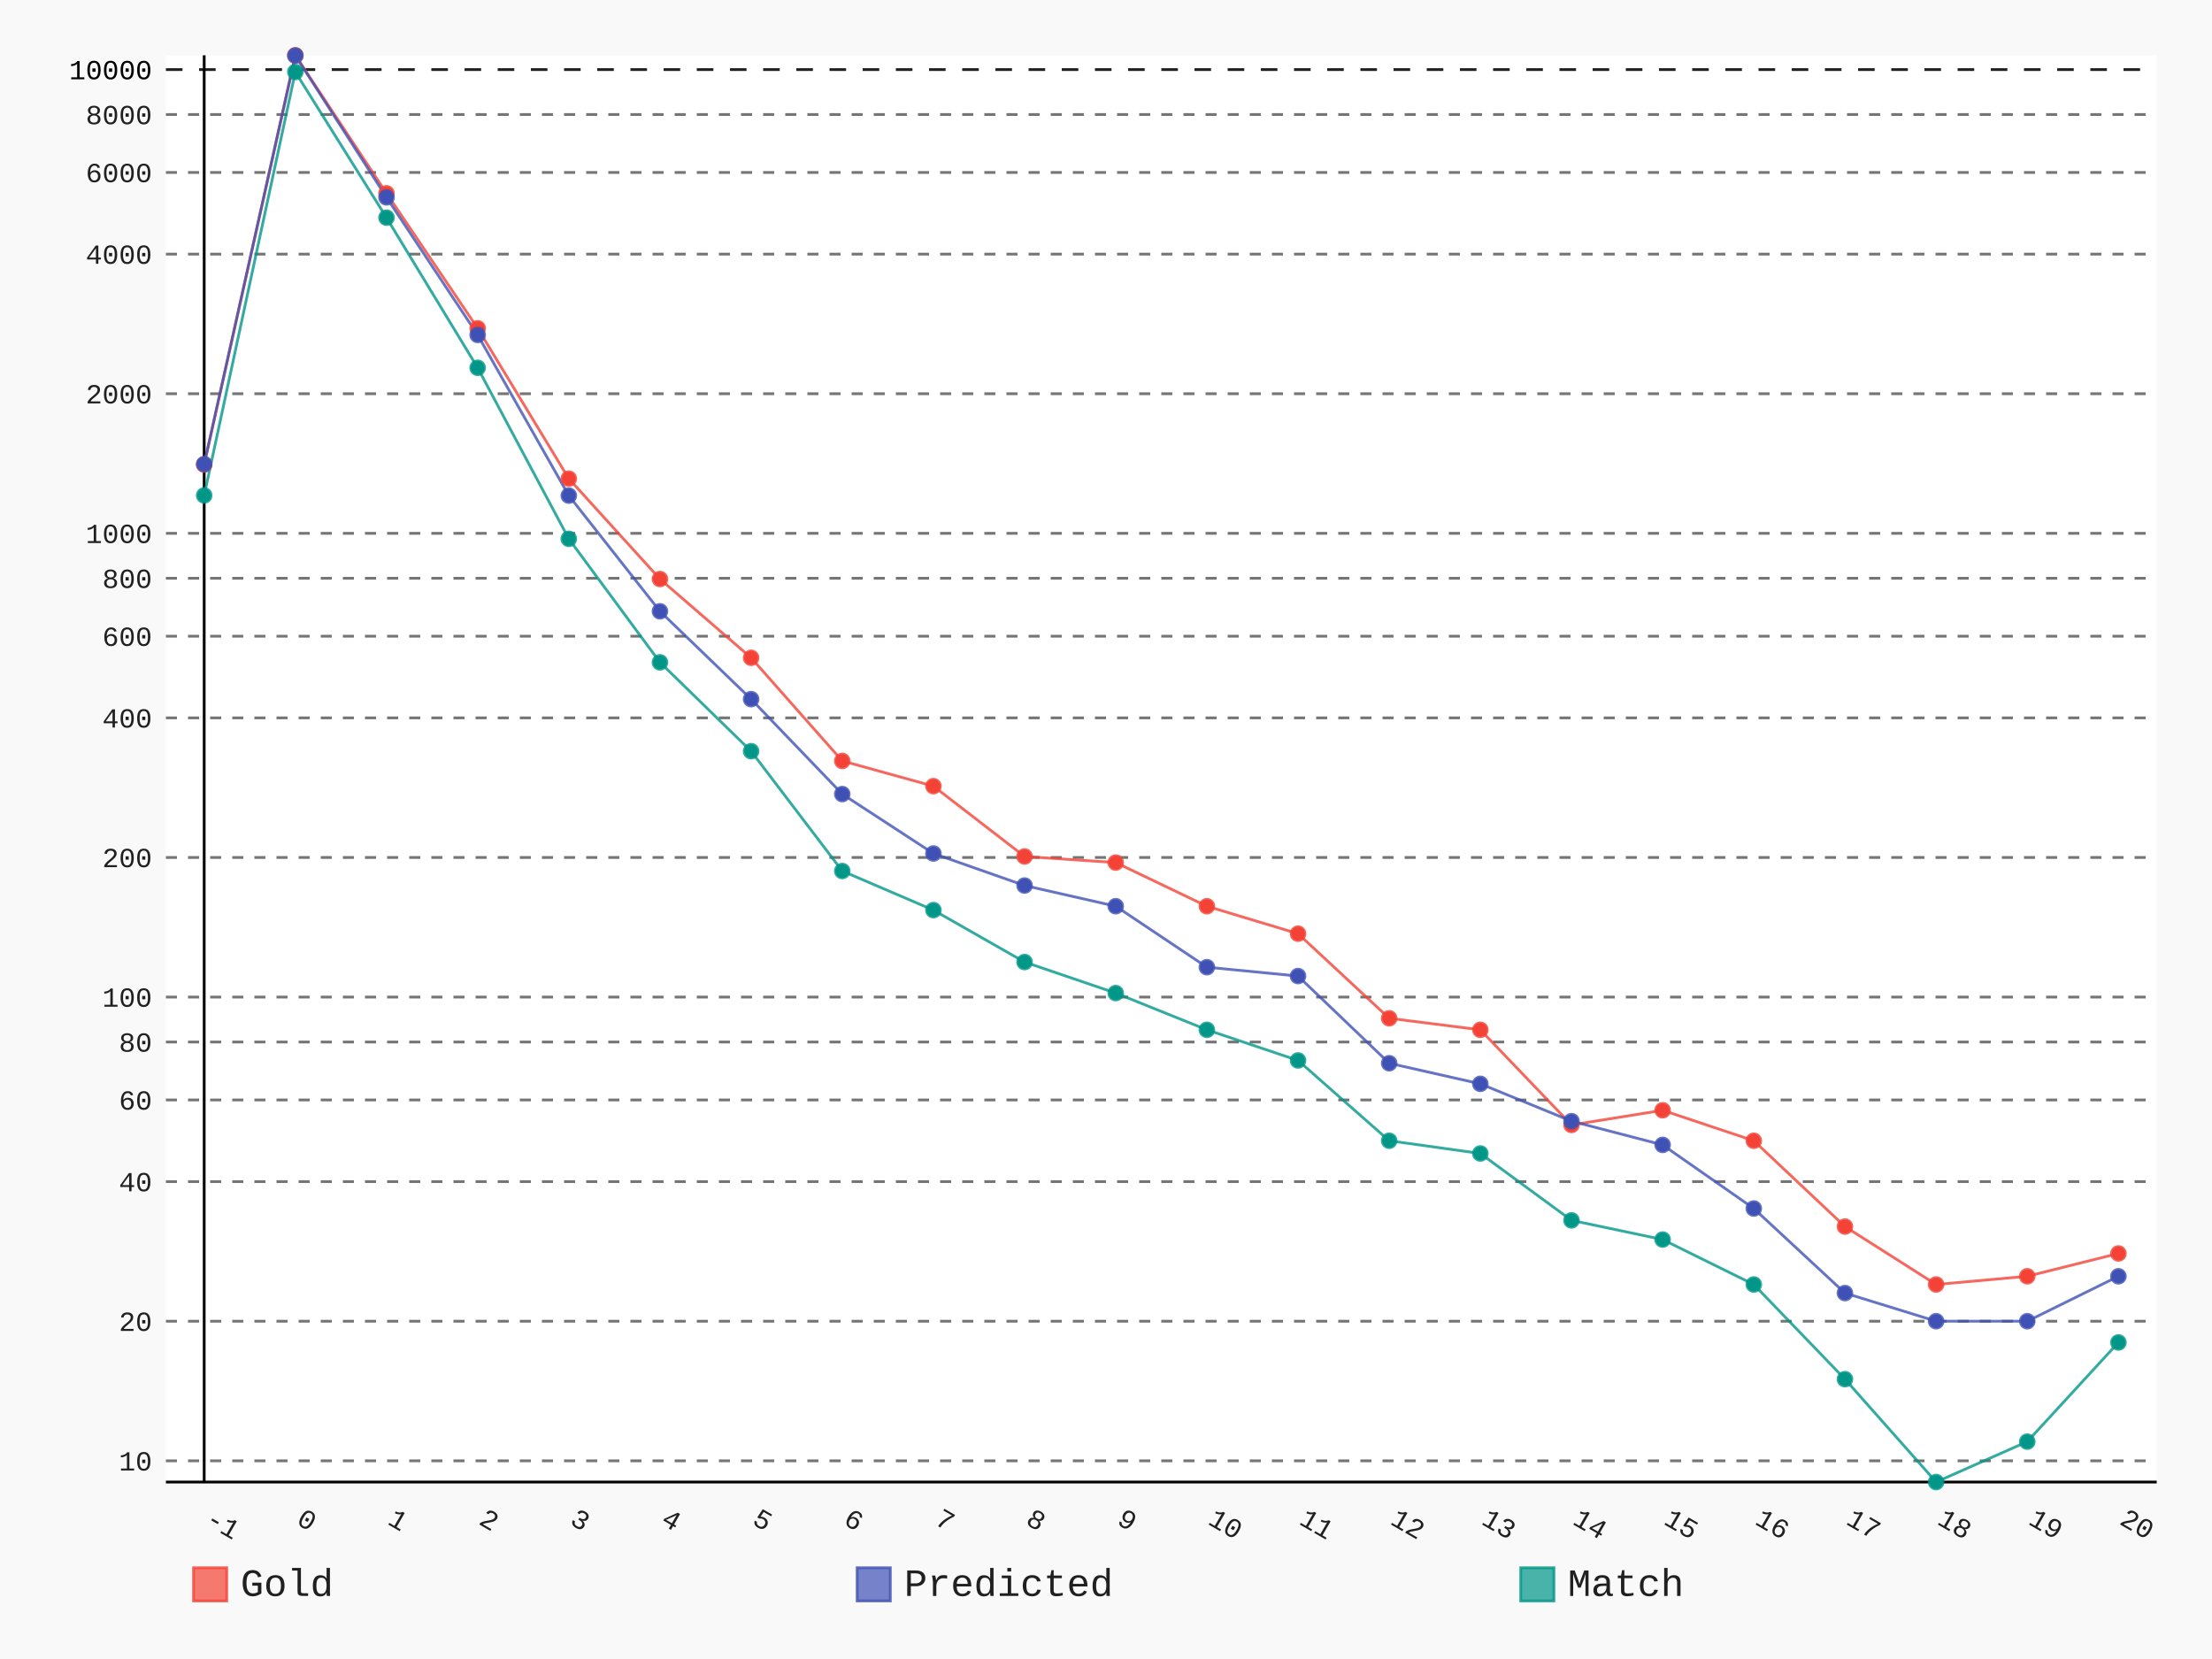
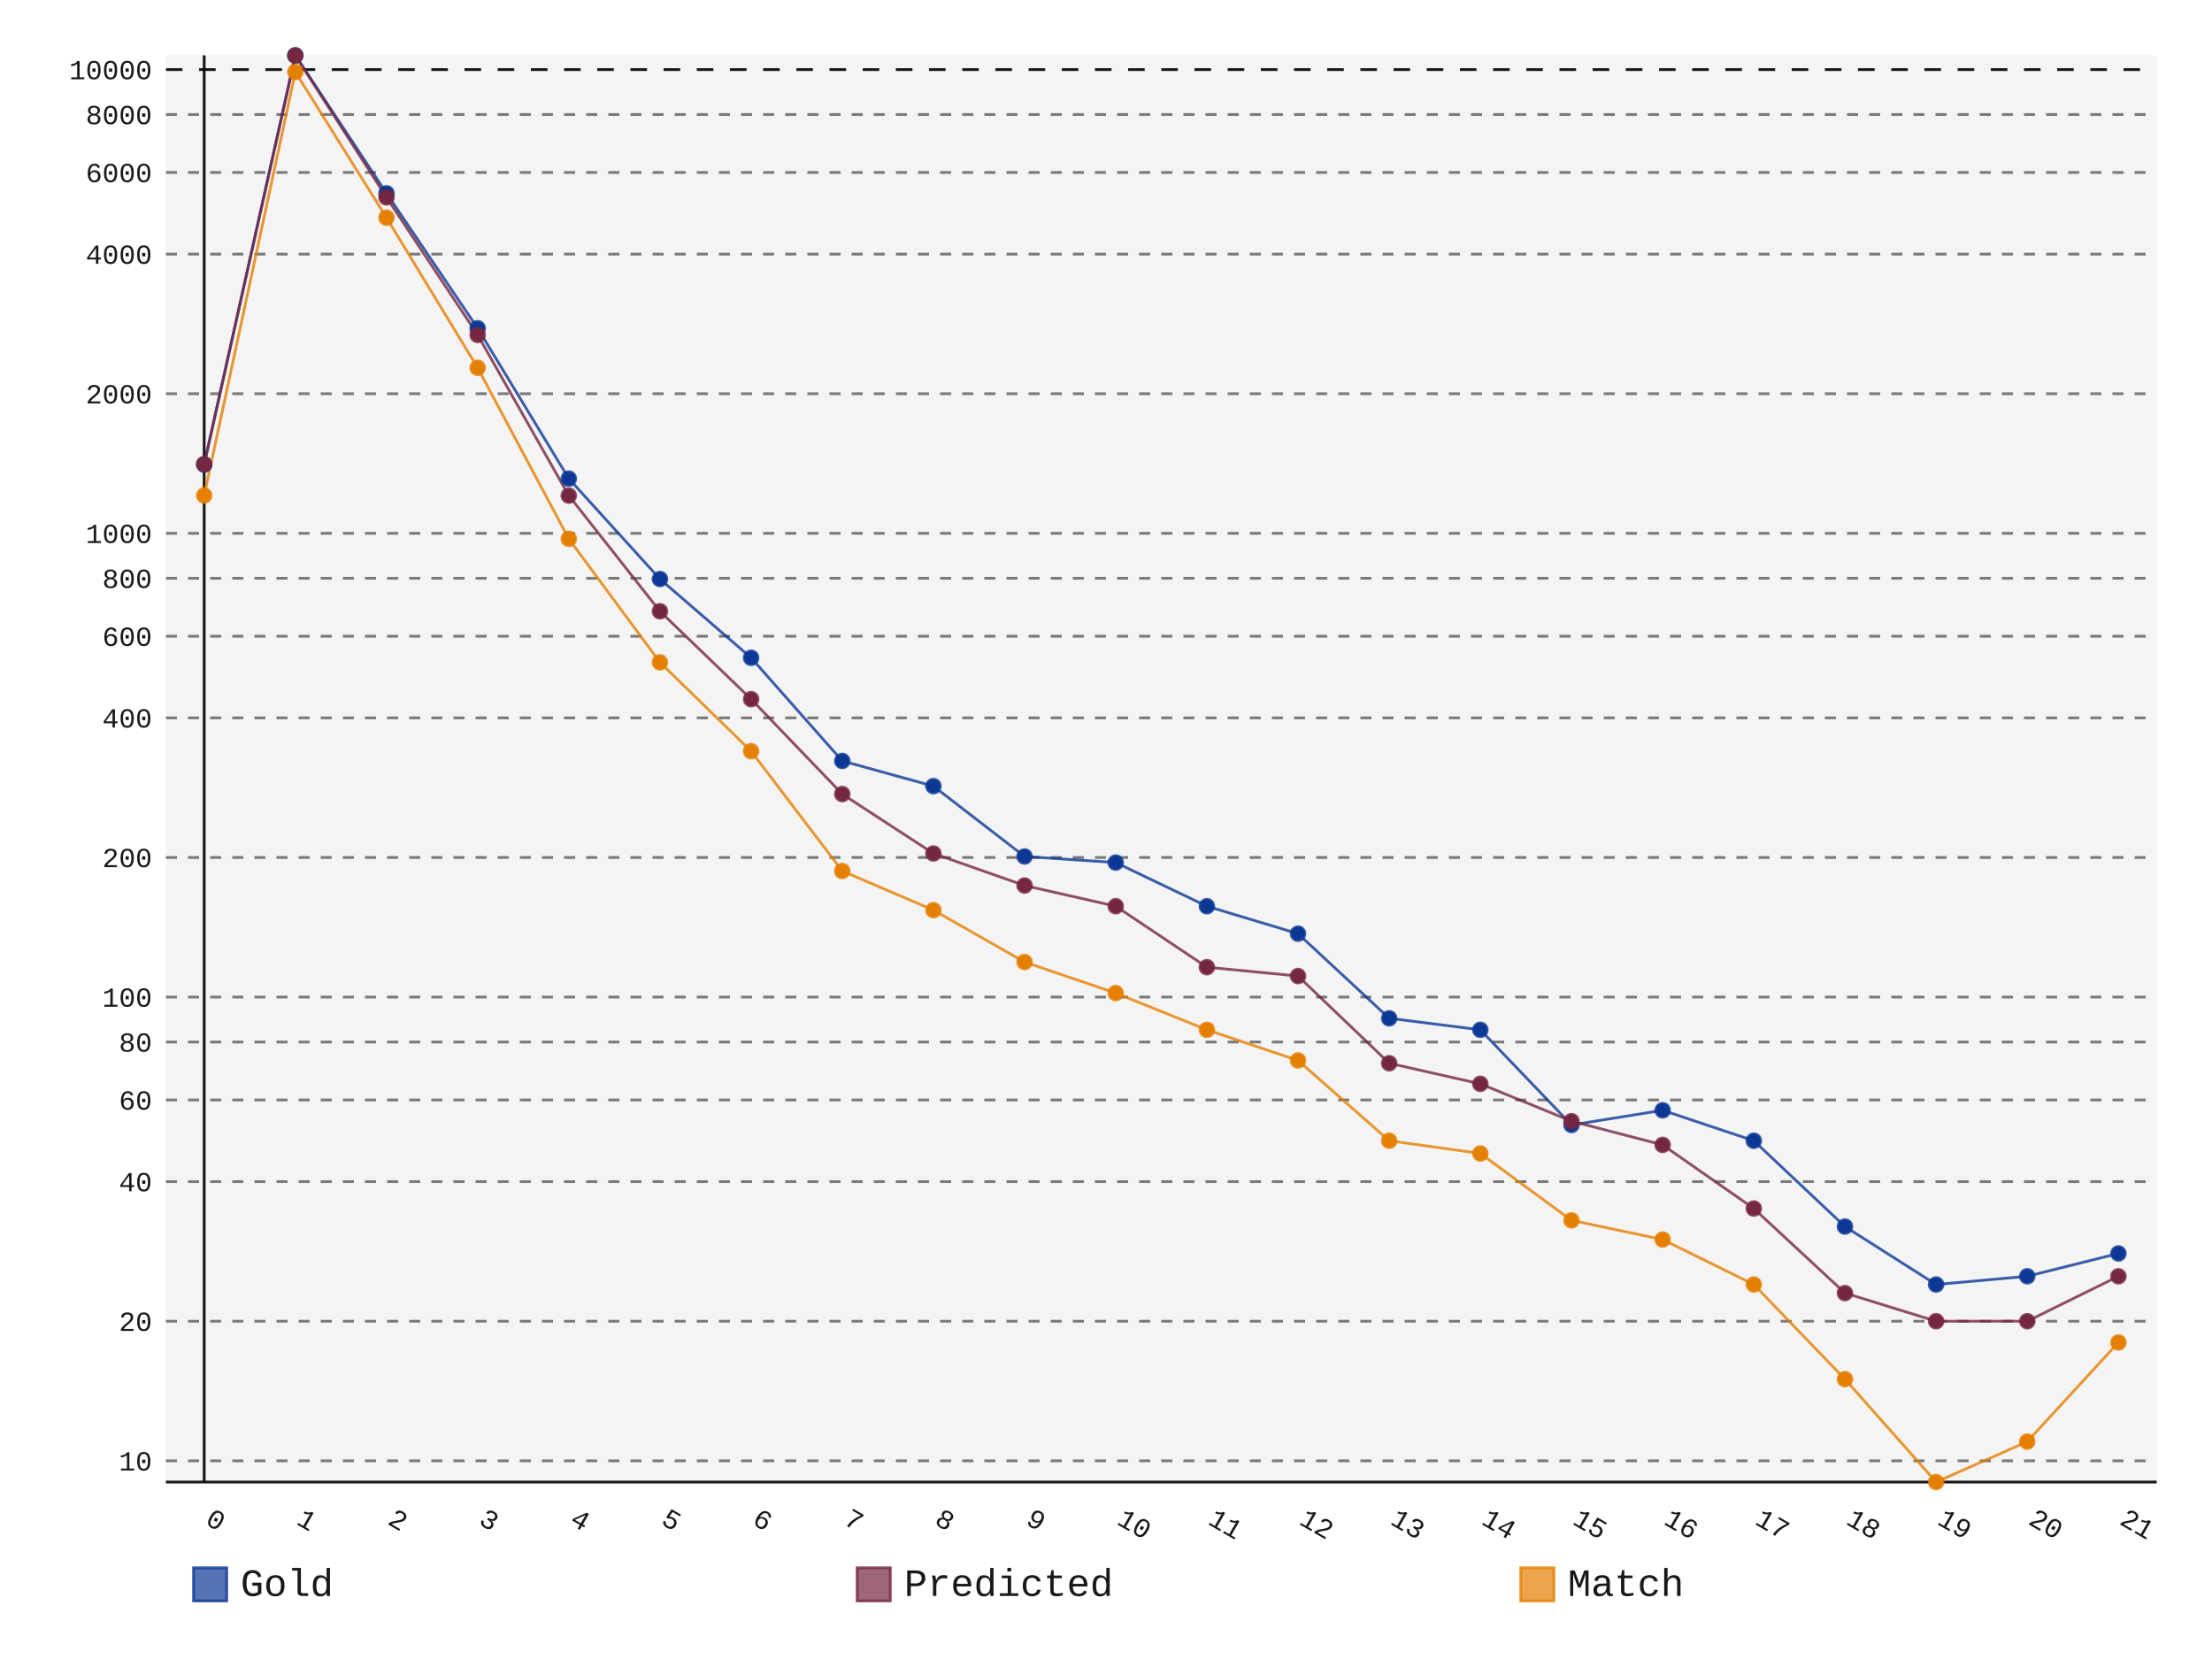
- <svg xmlns="http://www.w3.org/2000/svg" class="pygal-chart" id="chart-db51fa87-83d2-47c2-8d02-1648194cdf54" viewBox="0 0 800 600">
+ <svg xmlns="http://www.w3.org/2000/svg" class="pygal-chart" id="chart-11c3b843-d3d8-4d0e-bb4e-6ceb9a11ea01" viewBox="0 0 800 600">
  <defs>
-     <style type="text/css">#chart-db51fa87-83d2-47c2-8d02-1648194cdf54{-webkit-user-select:none;-webkit-font-smoothing:antialiased;font-family:Consolas,"Liberation Mono",Menlo,Courier,monospace}#chart-db51fa87-83d2-47c2-8d02-1648194cdf54 .title{font-family:Consolas,"Liberation Mono",Menlo,Courier,monospace;font-size:16px}#chart-db51fa87-83d2-47c2-8d02-1648194cdf54 .legends .legend text{font-family:Consolas,"Liberation Mono",Menlo,Courier,monospace;font-size:14px}#chart-db51fa87-83d2-47c2-8d02-1648194cdf54 .axis text{font-family:Consolas,"Liberation Mono",Menlo,Courier,monospace;font-size:10px}#chart-db51fa87-83d2-47c2-8d02-1648194cdf54 .axis text.major{font-family:Consolas,"Liberation Mono",Menlo,Courier,monospace;font-size:10px}#chart-db51fa87-83d2-47c2-8d02-1648194cdf54 .text-overlay text.value{font-family:Consolas,"Liberation Mono",Menlo,Courier,monospace;font-size:16px}#chart-db51fa87-83d2-47c2-8d02-1648194cdf54 .text-overlay text.label{font-family:Consolas,"Liberation Mono",Menlo,Courier,monospace;font-size:10px}#chart-db51fa87-83d2-47c2-8d02-1648194cdf54 .tooltip{font-family:Consolas,"Liberation Mono",Menlo,Courier,monospace;font-size:14px}#chart-db51fa87-83d2-47c2-8d02-1648194cdf54 text.no_data{font-family:Consolas,"Liberation Mono",Menlo,Courier,monospace;font-size:64px}
- #chart-db51fa87-83d2-47c2-8d02-1648194cdf54{background-color:rgba(249,249,249,1)}#chart-db51fa87-83d2-47c2-8d02-1648194cdf54 path,#chart-db51fa87-83d2-47c2-8d02-1648194cdf54 line,#chart-db51fa87-83d2-47c2-8d02-1648194cdf54 rect,#chart-db51fa87-83d2-47c2-8d02-1648194cdf54 circle{-webkit-transition:150ms;-moz-transition:150ms;transition:150ms}#chart-db51fa87-83d2-47c2-8d02-1648194cdf54 .graph &gt; .background{fill:rgba(249,249,249,1)}#chart-db51fa87-83d2-47c2-8d02-1648194cdf54 .plot &gt; .background{fill:rgba(255,255,255,1)}#chart-db51fa87-83d2-47c2-8d02-1648194cdf54 .graph{fill:rgba(0,0,0,.87)}#chart-db51fa87-83d2-47c2-8d02-1648194cdf54 text.no_data{fill:rgba(0,0,0,1)}#chart-db51fa87-83d2-47c2-8d02-1648194cdf54 .title{fill:rgba(0,0,0,1)}#chart-db51fa87-83d2-47c2-8d02-1648194cdf54 .legends .legend text{fill:rgba(0,0,0,.87)}#chart-db51fa87-83d2-47c2-8d02-1648194cdf54 .legends .legend:hover text{fill:rgba(0,0,0,1)}#chart-db51fa87-83d2-47c2-8d02-1648194cdf54 .axis .line{stroke:rgba(0,0,0,1)}#chart-db51fa87-83d2-47c2-8d02-1648194cdf54 .axis .guide.line{stroke:rgba(0,0,0,.54)}#chart-db51fa87-83d2-47c2-8d02-1648194cdf54 .axis .major.line{stroke:rgba(0,0,0,.87)}#chart-db51fa87-83d2-47c2-8d02-1648194cdf54 .axis text.major{fill:rgba(0,0,0,1)}#chart-db51fa87-83d2-47c2-8d02-1648194cdf54 .axis.y .guides:hover .guide.line,#chart-db51fa87-83d2-47c2-8d02-1648194cdf54 .line-graph .axis.x .guides:hover .guide.line,#chart-db51fa87-83d2-47c2-8d02-1648194cdf54 .stackedline-graph .axis.x .guides:hover .guide.line,#chart-db51fa87-83d2-47c2-8d02-1648194cdf54 .xy-graph .axis.x .guides:hover .guide.line{stroke:rgba(0,0,0,1)}#chart-db51fa87-83d2-47c2-8d02-1648194cdf54 .axis .guides:hover text{fill:rgba(0,0,0,1)}#chart-db51fa87-83d2-47c2-8d02-1648194cdf54 .reactive{fill-opacity:.7;stroke-opacity:.8}#chart-db51fa87-83d2-47c2-8d02-1648194cdf54 .ci{stroke:rgba(0,0,0,.87)}#chart-db51fa87-83d2-47c2-8d02-1648194cdf54 .reactive.active,#chart-db51fa87-83d2-47c2-8d02-1648194cdf54 .active .reactive{fill-opacity:.8;stroke-opacity:.9;stroke-width:4}#chart-db51fa87-83d2-47c2-8d02-1648194cdf54 .ci .reactive.active{stroke-width:1.5}#chart-db51fa87-83d2-47c2-8d02-1648194cdf54 .series text{fill:rgba(0,0,0,1)}#chart-db51fa87-83d2-47c2-8d02-1648194cdf54 .tooltip rect{fill:rgba(255,255,255,1);stroke:rgba(0,0,0,1);-webkit-transition:opacity 150ms;-moz-transition:opacity 150ms;transition:opacity 150ms}#chart-db51fa87-83d2-47c2-8d02-1648194cdf54 .tooltip .label{fill:rgba(0,0,0,.87)}#chart-db51fa87-83d2-47c2-8d02-1648194cdf54 .tooltip .label{fill:rgba(0,0,0,.87)}#chart-db51fa87-83d2-47c2-8d02-1648194cdf54 .tooltip .legend{font-size:.8em;fill:rgba(0,0,0,.54)}#chart-db51fa87-83d2-47c2-8d02-1648194cdf54 .tooltip .x_label{font-size:.6em;fill:rgba(0,0,0,1)}#chart-db51fa87-83d2-47c2-8d02-1648194cdf54 .tooltip .xlink{font-size:.5em;text-decoration:underline}#chart-db51fa87-83d2-47c2-8d02-1648194cdf54 .tooltip .value{font-size:1.5em}#chart-db51fa87-83d2-47c2-8d02-1648194cdf54 .bound{font-size:.5em}#chart-db51fa87-83d2-47c2-8d02-1648194cdf54 .max-value{font-size:.75em;fill:rgba(0,0,0,.54)}#chart-db51fa87-83d2-47c2-8d02-1648194cdf54 .map-element{fill:rgba(255,255,255,1);stroke:rgba(0,0,0,.54) !important}#chart-db51fa87-83d2-47c2-8d02-1648194cdf54 .map-element .reactive{fill-opacity:inherit;stroke-opacity:inherit}#chart-db51fa87-83d2-47c2-8d02-1648194cdf54 .color-0,#chart-db51fa87-83d2-47c2-8d02-1648194cdf54 .color-0 a:visited{stroke:#F44336;fill:#F44336}#chart-db51fa87-83d2-47c2-8d02-1648194cdf54 .color-1,#chart-db51fa87-83d2-47c2-8d02-1648194cdf54 .color-1 a:visited{stroke:#3F51B5;fill:#3F51B5}#chart-db51fa87-83d2-47c2-8d02-1648194cdf54 .color-2,#chart-db51fa87-83d2-47c2-8d02-1648194cdf54 .color-2 a:visited{stroke:#009688;fill:#009688}#chart-db51fa87-83d2-47c2-8d02-1648194cdf54 .text-overlay .color-0 text{fill:black}#chart-db51fa87-83d2-47c2-8d02-1648194cdf54 .text-overlay .color-1 text{fill:black}#chart-db51fa87-83d2-47c2-8d02-1648194cdf54 .text-overlay .color-2 text{fill:black}
- #chart-db51fa87-83d2-47c2-8d02-1648194cdf54 text.no_data{text-anchor:middle}#chart-db51fa87-83d2-47c2-8d02-1648194cdf54 .guide.line{fill:none}#chart-db51fa87-83d2-47c2-8d02-1648194cdf54 .centered{text-anchor:middle}#chart-db51fa87-83d2-47c2-8d02-1648194cdf54 .title{text-anchor:middle}#chart-db51fa87-83d2-47c2-8d02-1648194cdf54 .legends .legend text{fill-opacity:1}#chart-db51fa87-83d2-47c2-8d02-1648194cdf54 .axis.x text{text-anchor:middle}#chart-db51fa87-83d2-47c2-8d02-1648194cdf54 .axis.x:not(.web) text[transform]{text-anchor:start}#chart-db51fa87-83d2-47c2-8d02-1648194cdf54 .axis.x:not(.web) text[transform].backwards{text-anchor:end}#chart-db51fa87-83d2-47c2-8d02-1648194cdf54 .axis.y text{text-anchor:end}#chart-db51fa87-83d2-47c2-8d02-1648194cdf54 .axis.y text[transform].backwards{text-anchor:start}#chart-db51fa87-83d2-47c2-8d02-1648194cdf54 .axis.y2 text{text-anchor:start}#chart-db51fa87-83d2-47c2-8d02-1648194cdf54 .axis.y2 text[transform].backwards{text-anchor:end}#chart-db51fa87-83d2-47c2-8d02-1648194cdf54 .axis .guide.line{stroke-dasharray:4,4}#chart-db51fa87-83d2-47c2-8d02-1648194cdf54 .axis .major.guide.line{stroke-dasharray:6,6}#chart-db51fa87-83d2-47c2-8d02-1648194cdf54 .horizontal .axis.y .guide.line,#chart-db51fa87-83d2-47c2-8d02-1648194cdf54 .horizontal .axis.y2 .guide.line,#chart-db51fa87-83d2-47c2-8d02-1648194cdf54 .vertical .axis.x .guide.line{opacity:0}#chart-db51fa87-83d2-47c2-8d02-1648194cdf54 .horizontal .axis.always_show .guide.line,#chart-db51fa87-83d2-47c2-8d02-1648194cdf54 .vertical .axis.always_show .guide.line{opacity:1 !important}#chart-db51fa87-83d2-47c2-8d02-1648194cdf54 .axis.y .guides:hover .guide.line,#chart-db51fa87-83d2-47c2-8d02-1648194cdf54 .axis.y2 .guides:hover .guide.line,#chart-db51fa87-83d2-47c2-8d02-1648194cdf54 .axis.x .guides:hover .guide.line{opacity:1}#chart-db51fa87-83d2-47c2-8d02-1648194cdf54 .axis .guides:hover text{opacity:1}#chart-db51fa87-83d2-47c2-8d02-1648194cdf54 .nofill{fill:none}#chart-db51fa87-83d2-47c2-8d02-1648194cdf54 .subtle-fill{fill-opacity:.2}#chart-db51fa87-83d2-47c2-8d02-1648194cdf54 .dot{stroke-width:1px;fill-opacity:1}#chart-db51fa87-83d2-47c2-8d02-1648194cdf54 .dot.active{stroke-width:5px}#chart-db51fa87-83d2-47c2-8d02-1648194cdf54 .dot.negative{fill:transparent}#chart-db51fa87-83d2-47c2-8d02-1648194cdf54 text,#chart-db51fa87-83d2-47c2-8d02-1648194cdf54 tspan{stroke:none !important}#chart-db51fa87-83d2-47c2-8d02-1648194cdf54 .series text.active{opacity:1}#chart-db51fa87-83d2-47c2-8d02-1648194cdf54 .tooltip rect{fill-opacity:.95;stroke-width:.5}#chart-db51fa87-83d2-47c2-8d02-1648194cdf54 .tooltip text{fill-opacity:1}#chart-db51fa87-83d2-47c2-8d02-1648194cdf54 .showable{visibility:hidden}#chart-db51fa87-83d2-47c2-8d02-1648194cdf54 .showable.shown{visibility:visible}#chart-db51fa87-83d2-47c2-8d02-1648194cdf54 .gauge-background{fill:rgba(229,229,229,1);stroke:none}#chart-db51fa87-83d2-47c2-8d02-1648194cdf54 .bg-lines{stroke:rgba(249,249,249,1);stroke-width:2px}</style>
+     <style type="text/css">#chart-11c3b843-d3d8-4d0e-bb4e-6ceb9a11ea01{-webkit-user-select:none;-webkit-font-smoothing:antialiased;font-family:Consolas,"Liberation Mono",Menlo,Courier,monospace}#chart-11c3b843-d3d8-4d0e-bb4e-6ceb9a11ea01 .title{font-family:Consolas,"Liberation Mono",Menlo,Courier,monospace;font-size:16px}#chart-11c3b843-d3d8-4d0e-bb4e-6ceb9a11ea01 .legends .legend text{font-family:Consolas,"Liberation Mono",Menlo,Courier,monospace;font-size:14px}#chart-11c3b843-d3d8-4d0e-bb4e-6ceb9a11ea01 .axis text{font-family:Consolas,"Liberation Mono",Menlo,Courier,monospace;font-size:10px}#chart-11c3b843-d3d8-4d0e-bb4e-6ceb9a11ea01 .axis text.major{font-family:Consolas,"Liberation Mono",Menlo,Courier,monospace;font-size:10px}#chart-11c3b843-d3d8-4d0e-bb4e-6ceb9a11ea01 .text-overlay text.value{font-family:Consolas,"Liberation Mono",Menlo,Courier,monospace;font-size:16px}#chart-11c3b843-d3d8-4d0e-bb4e-6ceb9a11ea01 .text-overlay text.label{font-family:Consolas,"Liberation Mono",Menlo,Courier,monospace;font-size:10px}#chart-11c3b843-d3d8-4d0e-bb4e-6ceb9a11ea01 .tooltip{font-family:Consolas,"Liberation Mono",Menlo,Courier,monospace;font-size:14px}#chart-11c3b843-d3d8-4d0e-bb4e-6ceb9a11ea01 text.no_data{font-family:Consolas,"Liberation Mono",Menlo,Courier,monospace;font-size:64px}
+ #chart-11c3b843-d3d8-4d0e-bb4e-6ceb9a11ea01{background-color:transparent}#chart-11c3b843-d3d8-4d0e-bb4e-6ceb9a11ea01 path,#chart-11c3b843-d3d8-4d0e-bb4e-6ceb9a11ea01 line,#chart-11c3b843-d3d8-4d0e-bb4e-6ceb9a11ea01 rect,#chart-11c3b843-d3d8-4d0e-bb4e-6ceb9a11ea01 circle{-webkit-transition:150ms;-moz-transition:150ms;transition:150ms}#chart-11c3b843-d3d8-4d0e-bb4e-6ceb9a11ea01 .graph &gt; .background{fill:transparent}#chart-11c3b843-d3d8-4d0e-bb4e-6ceb9a11ea01 .plot &gt; .background{fill:rgba(240,240,240,0.7)}#chart-11c3b843-d3d8-4d0e-bb4e-6ceb9a11ea01 .graph{fill:rgba(0,0,0,0.9)}#chart-11c3b843-d3d8-4d0e-bb4e-6ceb9a11ea01 text.no_data{fill:rgba(0,0,0,0.9)}#chart-11c3b843-d3d8-4d0e-bb4e-6ceb9a11ea01 .title{fill:rgba(0,0,0,0.9)}#chart-11c3b843-d3d8-4d0e-bb4e-6ceb9a11ea01 .legends .legend text{fill:rgba(0,0,0,0.9)}#chart-11c3b843-d3d8-4d0e-bb4e-6ceb9a11ea01 .legends .legend:hover text{fill:rgba(0,0,0,0.9)}#chart-11c3b843-d3d8-4d0e-bb4e-6ceb9a11ea01 .axis .line{stroke:rgba(0,0,0,0.9)}#chart-11c3b843-d3d8-4d0e-bb4e-6ceb9a11ea01 .axis .guide.line{stroke:rgba(0,0,0,0.5)}#chart-11c3b843-d3d8-4d0e-bb4e-6ceb9a11ea01 .axis .major.line{stroke:rgba(0,0,0,0.9)}#chart-11c3b843-d3d8-4d0e-bb4e-6ceb9a11ea01 .axis text.major{fill:rgba(0,0,0,0.9)}#chart-11c3b843-d3d8-4d0e-bb4e-6ceb9a11ea01 .axis.y .guides:hover .guide.line,#chart-11c3b843-d3d8-4d0e-bb4e-6ceb9a11ea01 .line-graph .axis.x .guides:hover .guide.line,#chart-11c3b843-d3d8-4d0e-bb4e-6ceb9a11ea01 .stackedline-graph .axis.x .guides:hover .guide.line,#chart-11c3b843-d3d8-4d0e-bb4e-6ceb9a11ea01 .xy-graph .axis.x .guides:hover .guide.line{stroke:rgba(0,0,0,0.9)}#chart-11c3b843-d3d8-4d0e-bb4e-6ceb9a11ea01 .axis .guides:hover text{fill:rgba(0,0,0,0.9)}#chart-11c3b843-d3d8-4d0e-bb4e-6ceb9a11ea01 .reactive{fill-opacity:.7;stroke-opacity:.8}#chart-11c3b843-d3d8-4d0e-bb4e-6ceb9a11ea01 .ci{stroke:rgba(0,0,0,0.9)}#chart-11c3b843-d3d8-4d0e-bb4e-6ceb9a11ea01 .reactive.active,#chart-11c3b843-d3d8-4d0e-bb4e-6ceb9a11ea01 .active .reactive{fill-opacity:.8;stroke-opacity:.9;stroke-width:4}#chart-11c3b843-d3d8-4d0e-bb4e-6ceb9a11ea01 .ci .reactive.active{stroke-width:1.5}#chart-11c3b843-d3d8-4d0e-bb4e-6ceb9a11ea01 .series text{fill:rgba(0,0,0,0.9)}#chart-11c3b843-d3d8-4d0e-bb4e-6ceb9a11ea01 .tooltip rect{fill:rgba(240,240,240,0.7);stroke:rgba(0,0,0,0.9);-webkit-transition:opacity 150ms;-moz-transition:opacity 150ms;transition:opacity 150ms}#chart-11c3b843-d3d8-4d0e-bb4e-6ceb9a11ea01 .tooltip .label{fill:rgba(0,0,0,0.9)}#chart-11c3b843-d3d8-4d0e-bb4e-6ceb9a11ea01 .tooltip .label{fill:rgba(0,0,0,0.9)}#chart-11c3b843-d3d8-4d0e-bb4e-6ceb9a11ea01 .tooltip .legend{font-size:.8em;fill:rgba(0,0,0,0.5)}#chart-11c3b843-d3d8-4d0e-bb4e-6ceb9a11ea01 .tooltip .x_label{font-size:.6em;fill:rgba(0,0,0,0.9)}#chart-11c3b843-d3d8-4d0e-bb4e-6ceb9a11ea01 .tooltip .xlink{font-size:.5em;text-decoration:underline}#chart-11c3b843-d3d8-4d0e-bb4e-6ceb9a11ea01 .tooltip .value{font-size:1.5em}#chart-11c3b843-d3d8-4d0e-bb4e-6ceb9a11ea01 .bound{font-size:.5em}#chart-11c3b843-d3d8-4d0e-bb4e-6ceb9a11ea01 .max-value{font-size:.75em;fill:rgba(0,0,0,0.5)}#chart-11c3b843-d3d8-4d0e-bb4e-6ceb9a11ea01 .map-element{fill:rgba(240,240,240,0.7);stroke:rgba(0,0,0,0.5) !important}#chart-11c3b843-d3d8-4d0e-bb4e-6ceb9a11ea01 .map-element .reactive{fill-opacity:inherit;stroke-opacity:inherit}#chart-11c3b843-d3d8-4d0e-bb4e-6ceb9a11ea01 .color-0,#chart-11c3b843-d3d8-4d0e-bb4e-6ceb9a11ea01 .color-0 a:visited{stroke:rgb(12,55,149);fill:rgb(12,55,149)}#chart-11c3b843-d3d8-4d0e-bb4e-6ceb9a11ea01 .color-1,#chart-11c3b843-d3d8-4d0e-bb4e-6ceb9a11ea01 .color-1 a:visited{stroke:rgb(117,38,65);fill:rgb(117,38,65)}#chart-11c3b843-d3d8-4d0e-bb4e-6ceb9a11ea01 .color-2,#chart-11c3b843-d3d8-4d0e-bb4e-6ceb9a11ea01 .color-2 a:visited{stroke:rgb(228,127,0);fill:rgb(228,127,0)}#chart-11c3b843-d3d8-4d0e-bb4e-6ceb9a11ea01 .text-overlay .color-0 text{fill:black}#chart-11c3b843-d3d8-4d0e-bb4e-6ceb9a11ea01 .text-overlay .color-1 text{fill:black}#chart-11c3b843-d3d8-4d0e-bb4e-6ceb9a11ea01 .text-overlay .color-2 text{fill:black}
+ #chart-11c3b843-d3d8-4d0e-bb4e-6ceb9a11ea01 text.no_data{text-anchor:middle}#chart-11c3b843-d3d8-4d0e-bb4e-6ceb9a11ea01 .guide.line{fill:none}#chart-11c3b843-d3d8-4d0e-bb4e-6ceb9a11ea01 .centered{text-anchor:middle}#chart-11c3b843-d3d8-4d0e-bb4e-6ceb9a11ea01 .title{text-anchor:middle}#chart-11c3b843-d3d8-4d0e-bb4e-6ceb9a11ea01 .legends .legend text{fill-opacity:1}#chart-11c3b843-d3d8-4d0e-bb4e-6ceb9a11ea01 .axis.x text{text-anchor:middle}#chart-11c3b843-d3d8-4d0e-bb4e-6ceb9a11ea01 .axis.x:not(.web) text[transform]{text-anchor:start}#chart-11c3b843-d3d8-4d0e-bb4e-6ceb9a11ea01 .axis.x:not(.web) text[transform].backwards{text-anchor:end}#chart-11c3b843-d3d8-4d0e-bb4e-6ceb9a11ea01 .axis.y text{text-anchor:end}#chart-11c3b843-d3d8-4d0e-bb4e-6ceb9a11ea01 .axis.y text[transform].backwards{text-anchor:start}#chart-11c3b843-d3d8-4d0e-bb4e-6ceb9a11ea01 .axis.y2 text{text-anchor:start}#chart-11c3b843-d3d8-4d0e-bb4e-6ceb9a11ea01 .axis.y2 text[transform].backwards{text-anchor:end}#chart-11c3b843-d3d8-4d0e-bb4e-6ceb9a11ea01 .axis .guide.line{stroke-dasharray:4,4}#chart-11c3b843-d3d8-4d0e-bb4e-6ceb9a11ea01 .axis .major.guide.line{stroke-dasharray:6,6}#chart-11c3b843-d3d8-4d0e-bb4e-6ceb9a11ea01 .horizontal .axis.y .guide.line,#chart-11c3b843-d3d8-4d0e-bb4e-6ceb9a11ea01 .horizontal .axis.y2 .guide.line,#chart-11c3b843-d3d8-4d0e-bb4e-6ceb9a11ea01 .vertical .axis.x .guide.line{opacity:0}#chart-11c3b843-d3d8-4d0e-bb4e-6ceb9a11ea01 .horizontal .axis.always_show .guide.line,#chart-11c3b843-d3d8-4d0e-bb4e-6ceb9a11ea01 .vertical .axis.always_show .guide.line{opacity:1 !important}#chart-11c3b843-d3d8-4d0e-bb4e-6ceb9a11ea01 .axis.y .guides:hover .guide.line,#chart-11c3b843-d3d8-4d0e-bb4e-6ceb9a11ea01 .axis.y2 .guides:hover .guide.line,#chart-11c3b843-d3d8-4d0e-bb4e-6ceb9a11ea01 .axis.x .guides:hover .guide.line{opacity:1}#chart-11c3b843-d3d8-4d0e-bb4e-6ceb9a11ea01 .axis .guides:hover text{opacity:1}#chart-11c3b843-d3d8-4d0e-bb4e-6ceb9a11ea01 .nofill{fill:none}#chart-11c3b843-d3d8-4d0e-bb4e-6ceb9a11ea01 .subtle-fill{fill-opacity:.2}#chart-11c3b843-d3d8-4d0e-bb4e-6ceb9a11ea01 .dot{stroke-width:1px;fill-opacity:1}#chart-11c3b843-d3d8-4d0e-bb4e-6ceb9a11ea01 .dot.active{stroke-width:5px}#chart-11c3b843-d3d8-4d0e-bb4e-6ceb9a11ea01 .dot.negative{fill:transparent}#chart-11c3b843-d3d8-4d0e-bb4e-6ceb9a11ea01 text,#chart-11c3b843-d3d8-4d0e-bb4e-6ceb9a11ea01 tspan{stroke:none !important}#chart-11c3b843-d3d8-4d0e-bb4e-6ceb9a11ea01 .series text.active{opacity:1}#chart-11c3b843-d3d8-4d0e-bb4e-6ceb9a11ea01 .tooltip rect{fill-opacity:.95;stroke-width:.5}#chart-11c3b843-d3d8-4d0e-bb4e-6ceb9a11ea01 .tooltip text{fill-opacity:1}#chart-11c3b843-d3d8-4d0e-bb4e-6ceb9a11ea01 .showable{visibility:hidden}#chart-11c3b843-d3d8-4d0e-bb4e-6ceb9a11ea01 .showable.shown{visibility:visible}#chart-11c3b843-d3d8-4d0e-bb4e-6ceb9a11ea01 .gauge-background{fill:rgba(229,229,229,1);stroke:none}#chart-11c3b843-d3d8-4d0e-bb4e-6ceb9a11ea01 .bg-lines{stroke:transparent;stroke-width:2px}</style>
  </defs>
  <g class="graph line-graph vertical">
    <rect class="background" height="600" width="800" x="0" y="0" />
    <g class="plot" transform="translate(60, 20)">
      <rect class="background" height="516.0" width="720.0" x="0" y="0" />
      <g class="axis y">
        <path class="line" d="M0 516 h720" />
        <g class="logarithmic guides">
          <path class="guide line" d="M0 508.326 h720" />
          <text class="" x="-5" y="511.826">10</text>
        </g>
        <g class="logarithmic guides">
          <path class="guide line" d="M0 457.837 h720" />
          <text class="" x="-5" y="461.337">20</text>
        </g>
        <g class="logarithmic guides">
          <path class="guide line" d="M0 407.348 h720" />
          <text class="" x="-5" y="410.848">40</text>
        </g>
        <g class="logarithmic guides">
          <path class="guide line" d="M0 377.814 h720" />
          <text class="" x="-5" y="381.314">60</text>
        </g>
        <g class="logarithmic guides">
          <path class="guide line" d="M0 356.859 h720" />
          <text class="" x="-5" y="360.359">80</text>
        </g>
        <g class="logarithmic guides">
          <path class="guide line" d="M0 340.606 h720" />
          <text class="" x="-5" y="344.106">100</text>
        </g>
        <g class="logarithmic guides">
          <path class="guide line" d="M0 290.117 h720" />
          <text class="" x="-5" y="293.617">200</text>
        </g>
        <g class="logarithmic guides">
          <path class="guide line" d="M0 239.628 h720" />
          <text class="" x="-5" y="243.128">400</text>
        </g>
        <g class="logarithmic guides">
          <path class="guide line" d="M0 210.094 h720" />
          <text class="" x="-5" y="213.594">600</text>
        </g>
        <g class="logarithmic guides">
          <path class="guide line" d="M0 189.14 h720" />
          <text class="" x="-5" y="192.64">800</text>
        </g>
        <g class="logarithmic guides">
          <path class="guide line" d="M0 172.886 h720" />
          <text class="" x="-5" y="176.386">1000</text>
        </g>
        <g class="logarithmic guides">
          <path class="guide line" d="M0 122.397 h720" />
          <text class="" x="-5" y="125.897">2000</text>
        </g>
        <g class="logarithmic guides">
          <path class="guide line" d="M0 71.909 h720" />
          <text class="" x="-5" y="75.409">4000</text>
        </g>
        <g class="logarithmic guides">
          <path class="guide line" d="M0 42.375 h720" />
          <text class="" x="-5" y="45.875">6000</text>
        </g>
        <g class="logarithmic guides">
          <path class="guide line" d="M0 21.42 h720" />
          <text class="" x="-5" y="24.92">8000</text>
        </g>
        <g class="logarithmic guides">
          <path class="major guide line" d="M0 5.166 h720" />
          <text class="major" x="-5" y="8.666">10000</text>
        </g>
      </g>
      <g class="axis x">
        <g class="guides">
-           <path class="line" d="M13.846 0 v516" />
-           <text class="" transform="rotate(30 13.84615 531)" x="13.846" y="531.0">-1</text>
-         </g>
-         <g class="guides">
-           <path class="axis guide line" d="M46.813 0 v516" />
-           <text class="" transform="rotate(30 46.81319 531)" x="46.813" y="531.0">0</text>
+           <path class="axis line" d="M13.846 0 v516" />
+           <text class="" transform="rotate(30 13.84615 531)" x="13.846" y="531.0">0</text>
+         </g>
+         <g class="guides">
+           <path class="guide line" d="M46.813 0 v516" />
+           <text class="" transform="rotate(30 46.81319 531)" x="46.813" y="531.0">1</text>
        </g>
        <g class="guides">
          <path class="guide line" d="M79.78 0 v516" />
-           <text class="" transform="rotate(30 79.78022 531)" x="79.78" y="531.0">1</text>
+           <text class="" transform="rotate(30 79.78022 531)" x="79.78" y="531.0">2</text>
        </g>
        <g class="guides">
          <path class="guide line" d="M112.747 0 v516" />
-           <text class="" transform="rotate(30 112.7473 531)" x="112.747" y="531.0">2</text>
+           <text class="" transform="rotate(30 112.7473 531)" x="112.747" y="531.0">3</text>
        </g>
        <g class="guides">
          <path class="guide line" d="M145.714 0 v516" />
-           <text class="" transform="rotate(30 145.7143 531)" x="145.714" y="531.0">3</text>
+           <text class="" transform="rotate(30 145.7143 531)" x="145.714" y="531.0">4</text>
        </g>
        <g class="guides">
          <path class="guide line" d="M178.681 0 v516" />
-           <text class="" transform="rotate(30 178.6813 531)" x="178.681" y="531.0">4</text>
+           <text class="" transform="rotate(30 178.6813 531)" x="178.681" y="531.0">5</text>
        </g>
        <g class="guides">
          <path class="guide line" d="M211.648 0 v516" />
-           <text class="" transform="rotate(30 211.6484 531)" x="211.648" y="531.0">5</text>
+           <text class="" transform="rotate(30 211.6484 531)" x="211.648" y="531.0">6</text>
        </g>
        <g class="guides">
          <path class="guide line" d="M244.615 0 v516" />
-           <text class="" transform="rotate(30 244.6154 531)" x="244.615" y="531.0">6</text>
+           <text class="" transform="rotate(30 244.6154 531)" x="244.615" y="531.0">7</text>
        </g>
        <g class="guides">
          <path class="guide line" d="M277.582 0 v516" />
-           <text class="" transform="rotate(30 277.5824 531)" x="277.582" y="531.0">7</text>
+           <text class="" transform="rotate(30 277.5824 531)" x="277.582" y="531.0">8</text>
        </g>
        <g class="guides">
          <path class="guide line" d="M310.549 0 v516" />
-           <text class="" transform="rotate(30 310.5495 531)" x="310.549" y="531.0">8</text>
+           <text class="" transform="rotate(30 310.5495 531)" x="310.549" y="531.0">9</text>
        </g>
        <g class="guides">
          <path class="guide line" d="M343.516 0 v516" />
-           <text class="" transform="rotate(30 343.5165 531)" x="343.516" y="531.0">9</text>
+           <text class="" transform="rotate(30 343.5165 531)" x="343.516" y="531.0">10</text>
        </g>
        <g class="guides">
          <path class="guide line" d="M376.484 0 v516" />
-           <text class="" transform="rotate(30 376.4835 531)" x="376.484" y="531.0">10</text>
+           <text class="" transform="rotate(30 376.4835 531)" x="376.484" y="531.0">11</text>
        </g>
        <g class="guides">
          <path class="guide line" d="M409.451 0 v516" />
-           <text class="" transform="rotate(30 409.4505 531)" x="409.451" y="531.0">11</text>
+           <text class="" transform="rotate(30 409.4505 531)" x="409.451" y="531.0">12</text>
        </g>
        <g class="guides">
          <path class="guide line" d="M442.418 0 v516" />
-           <text class="" transform="rotate(30 442.4176 531)" x="442.418" y="531.0">12</text>
+           <text class="" transform="rotate(30 442.4176 531)" x="442.418" y="531.0">13</text>
        </g>
        <g class="guides">
          <path class="guide line" d="M475.385 0 v516" />
-           <text class="" transform="rotate(30 475.3846 531)" x="475.385" y="531.0">13</text>
+           <text class="" transform="rotate(30 475.3846 531)" x="475.385" y="531.0">14</text>
        </g>
        <g class="guides">
          <path class="guide line" d="M508.352 0 v516" />
-           <text class="" transform="rotate(30 508.3516 531)" x="508.352" y="531.0">14</text>
+           <text class="" transform="rotate(30 508.3516 531)" x="508.352" y="531.0">15</text>
        </g>
        <g class="guides">
          <path class="guide line" d="M541.319 0 v516" />
-           <text class="" transform="rotate(30 541.3187 531)" x="541.319" y="531.0">15</text>
+           <text class="" transform="rotate(30 541.3187 531)" x="541.319" y="531.0">16</text>
        </g>
        <g class="guides">
          <path class="guide line" d="M574.286 0 v516" />
-           <text class="" transform="rotate(30 574.2857 531)" x="574.286" y="531.0">16</text>
+           <text class="" transform="rotate(30 574.2857 531)" x="574.286" y="531.0">17</text>
        </g>
        <g class="guides">
          <path class="guide line" d="M607.253 0 v516" />
-           <text class="" transform="rotate(30 607.2527 531)" x="607.253" y="531.0">17</text>
+           <text class="" transform="rotate(30 607.2527 531)" x="607.253" y="531.0">18</text>
        </g>
        <g class="guides">
          <path class="guide line" d="M640.22 0 v516" />
-           <text class="" transform="rotate(30 640.2198 531)" x="640.22" y="531.0">18</text>
+           <text class="" transform="rotate(30 640.2198 531)" x="640.22" y="531.0">19</text>
        </g>
        <g class="guides">
          <path class="guide line" d="M673.187 0 v516" />
-           <text class="" transform="rotate(30 673.1868 531)" x="673.187" y="531.0">19</text>
+           <text class="" transform="rotate(30 673.1868 531)" x="673.187" y="531.0">20</text>
        </g>
        <g class="guides">
          <path class="guide line" d="M706.154 0 v516" />
-           <text class="" transform="rotate(30 706.1538 531)" x="706.154" y="531.0">20</text>
+           <text class="" transform="rotate(30 706.1538 531)" x="706.154" y="531.0">21</text>
        </g>
      </g>
      <g class="series serie-0 color-0">
        <path class="line reactive nofill" d="M13.846 148.014 L46.813 0 79.78 49.914 112.747 98.726 145.714 153.106 178.681 189.413 211.648 217.904 244.615 255.202 277.582 264.319 310.549 289.754 343.516 291.961 376.484 307.749 409.451 317.675 442.418 348.28 475.385 352.444 508.352 386.85 541.319 381.55 574.286 392.566 607.253 423.602 640.22 444.557 673.187 441.583 706.154 433.328" />
      </g>
      <g class="series serie-1 color-1">
        <path class="line reactive nofill" d="M13.846 147.859 L46.813 0.095 79.78 51.383 112.747 101.134 145.714 159.242 178.681 201.085 211.648 232.852 244.615 267.186 277.582 288.675 310.549 300.261 343.516 307.749 376.484 329.795 409.451 333.004 442.418 364.534 475.385 371.984 508.352 385.489 541.319 394.068 574.286 417.075 607.253 447.657 640.22 457.837 673.187 457.837 706.154 441.583" />
      </g>
      <g class="series serie-2 color-2">
        <path class="line reactive nofill" d="M13.846 159.182 L46.813 6.038 79.78 58.719 112.747 113.013 145.714 174.88 178.681 219.544 211.648 251.681 244.615 295.013 277.582 309.155 310.549 327.935 343.516 339.163 376.484 352.444 409.451 363.529 442.418 392.566 475.385 397.168 508.352 421.36 541.319 428.303 574.286 444.557 607.253 478.792 640.22 516 673.187 501.383 706.154 465.511" />
      </g>
    </g>
    <g class="titles" />
    <g class="plot overlay" transform="translate(60, 20)">
      <g class="series serie-0 color-0">
        <g class="dots">
          <circle class="dot reactive tooltip-trigger" cx="13.846" cy="148.014" r="2.5" />
        </g>
        <g class="dots">
          <circle class="dot reactive tooltip-trigger" cx="46.813" cy="0.0" r="2.5" />
        </g>
        <g class="dots">
          <circle class="dot reactive tooltip-trigger" cx="79.78" cy="49.914" r="2.5" />
        </g>
        <g class="dots">
          <circle class="dot reactive tooltip-trigger" cx="112.747" cy="98.726" r="2.5" />
        </g>
        <g class="dots">
          <circle class="dot reactive tooltip-trigger" cx="145.714" cy="153.106" r="2.5" />
        </g>
        <g class="dots">
          <circle class="dot reactive tooltip-trigger" cx="178.681" cy="189.413" r="2.5" />
        </g>
        <g class="dots">
          <circle class="dot reactive tooltip-trigger" cx="211.648" cy="217.904" r="2.5" />
        </g>
        <g class="dots">
          <circle class="dot reactive tooltip-trigger" cx="244.615" cy="255.202" r="2.5" />
        </g>
        <g class="dots">
          <circle class="dot reactive tooltip-trigger" cx="277.582" cy="264.319" r="2.5" />
        </g>
        <g class="dots">
          <circle class="dot reactive tooltip-trigger" cx="310.549" cy="289.754" r="2.5" />
        </g>
        <g class="dots">
          <circle class="dot reactive tooltip-trigger" cx="343.516" cy="291.961" r="2.5" />
        </g>
        <g class="dots">
          <circle class="dot reactive tooltip-trigger" cx="376.484" cy="307.749" r="2.5" />
        </g>
        <g class="dots">
          <circle class="dot reactive tooltip-trigger" cx="409.451" cy="317.675" r="2.5" />
        </g>
        <g class="dots">
          <circle class="dot reactive tooltip-trigger" cx="442.418" cy="348.28" r="2.5" />
        </g>
        <g class="dots">
          <circle class="dot reactive tooltip-trigger" cx="475.385" cy="352.444" r="2.5" />
        </g>
        <g class="dots">
          <circle class="dot reactive tooltip-trigger" cx="508.352" cy="386.85" r="2.5" />
        </g>
        <g class="dots">
          <circle class="dot reactive tooltip-trigger" cx="541.319" cy="381.55" r="2.5" />
        </g>
        <g class="dots">
          <circle class="dot reactive tooltip-trigger" cx="574.286" cy="392.566" r="2.5" />
        </g>
        <g class="dots">
          <circle class="dot reactive tooltip-trigger" cx="607.253" cy="423.602" r="2.5" />
        </g>
        <g class="dots">
          <circle class="dot reactive tooltip-trigger" cx="640.22" cy="444.557" r="2.5" />
        </g>
        <g class="dots">
          <circle class="dot reactive tooltip-trigger" cx="673.187" cy="441.583" r="2.5" />
        </g>
        <g class="dots">
          <circle class="dot reactive tooltip-trigger" cx="706.154" cy="433.328" r="2.5" />
        </g>
      </g>
      <g class="series serie-1 color-1">
        <g class="dots">
          <circle class="dot reactive tooltip-trigger" cx="13.846" cy="147.859" r="2.5" />
        </g>
        <g class="dots">
          <circle class="dot reactive tooltip-trigger" cx="46.813" cy="0.095" r="2.5" />
        </g>
        <g class="dots">
          <circle class="dot reactive tooltip-trigger" cx="79.78" cy="51.383" r="2.5" />
        </g>
        <g class="dots">
          <circle class="dot reactive tooltip-trigger" cx="112.747" cy="101.134" r="2.5" />
        </g>
        <g class="dots">
          <circle class="dot reactive tooltip-trigger" cx="145.714" cy="159.242" r="2.5" />
        </g>
        <g class="dots">
          <circle class="dot reactive tooltip-trigger" cx="178.681" cy="201.085" r="2.5" />
        </g>
        <g class="dots">
          <circle class="dot reactive tooltip-trigger" cx="211.648" cy="232.852" r="2.5" />
        </g>
        <g class="dots">
          <circle class="dot reactive tooltip-trigger" cx="244.615" cy="267.186" r="2.5" />
        </g>
        <g class="dots">
          <circle class="dot reactive tooltip-trigger" cx="277.582" cy="288.675" r="2.5" />
        </g>
        <g class="dots">
          <circle class="dot reactive tooltip-trigger" cx="310.549" cy="300.261" r="2.5" />
        </g>
        <g class="dots">
          <circle class="dot reactive tooltip-trigger" cx="343.516" cy="307.749" r="2.5" />
        </g>
        <g class="dots">
          <circle class="dot reactive tooltip-trigger" cx="376.484" cy="329.795" r="2.5" />
        </g>
        <g class="dots">
          <circle class="dot reactive tooltip-trigger" cx="409.451" cy="333.004" r="2.5" />
        </g>
        <g class="dots">
          <circle class="dot reactive tooltip-trigger" cx="442.418" cy="364.534" r="2.5" />
        </g>
        <g class="dots">
          <circle class="dot reactive tooltip-trigger" cx="475.385" cy="371.984" r="2.5" />
        </g>
        <g class="dots">
          <circle class="dot reactive tooltip-trigger" cx="508.352" cy="385.489" r="2.5" />
        </g>
        <g class="dots">
          <circle class="dot reactive tooltip-trigger" cx="541.319" cy="394.068" r="2.5" />
        </g>
        <g class="dots">
          <circle class="dot reactive tooltip-trigger" cx="574.286" cy="417.075" r="2.5" />
        </g>
        <g class="dots">
          <circle class="dot reactive tooltip-trigger" cx="607.253" cy="447.657" r="2.5" />
        </g>
        <g class="dots">
          <circle class="dot reactive tooltip-trigger" cx="640.22" cy="457.837" r="2.5" />
        </g>
        <g class="dots">
          <circle class="dot reactive tooltip-trigger" cx="673.187" cy="457.837" r="2.5" />
        </g>
        <g class="dots">
          <circle class="dot reactive tooltip-trigger" cx="706.154" cy="441.583" r="2.5" />
        </g>
      </g>
      <g class="series serie-2 color-2">
        <g class="dots">
          <circle class="dot reactive tooltip-trigger" cx="13.846" cy="159.182" r="2.5" />
        </g>
        <g class="dots">
          <circle class="dot reactive tooltip-trigger" cx="46.813" cy="6.038" r="2.5" />
        </g>
        <g class="dots">
          <circle class="dot reactive tooltip-trigger" cx="79.78" cy="58.719" r="2.5" />
        </g>
        <g class="dots">
          <circle class="dot reactive tooltip-trigger" cx="112.747" cy="113.013" r="2.5" />
        </g>
        <g class="dots">
          <circle class="dot reactive tooltip-trigger" cx="145.714" cy="174.88" r="2.5" />
        </g>
        <g class="dots">
          <circle class="dot reactive tooltip-trigger" cx="178.681" cy="219.544" r="2.5" />
        </g>
        <g class="dots">
          <circle class="dot reactive tooltip-trigger" cx="211.648" cy="251.681" r="2.5" />
        </g>
        <g class="dots">
          <circle class="dot reactive tooltip-trigger" cx="244.615" cy="295.013" r="2.5" />
        </g>
        <g class="dots">
          <circle class="dot reactive tooltip-trigger" cx="277.582" cy="309.155" r="2.5" />
        </g>
        <g class="dots">
          <circle class="dot reactive tooltip-trigger" cx="310.549" cy="327.935" r="2.5" />
        </g>
        <g class="dots">
          <circle class="dot reactive tooltip-trigger" cx="343.516" cy="339.163" r="2.5" />
        </g>
        <g class="dots">
          <circle class="dot reactive tooltip-trigger" cx="376.484" cy="352.444" r="2.5" />
        </g>
        <g class="dots">
          <circle class="dot reactive tooltip-trigger" cx="409.451" cy="363.529" r="2.5" />
        </g>
        <g class="dots">
          <circle class="dot reactive tooltip-trigger" cx="442.418" cy="392.566" r="2.5" />
        </g>
        <g class="dots">
          <circle class="dot reactive tooltip-trigger" cx="475.385" cy="397.168" r="2.5" />
        </g>
        <g class="dots">
          <circle class="dot reactive tooltip-trigger" cx="508.352" cy="421.36" r="2.5" />
        </g>
        <g class="dots">
          <circle class="dot reactive tooltip-trigger" cx="541.319" cy="428.303" r="2.5" />
        </g>
        <g class="dots">
          <circle class="dot reactive tooltip-trigger" cx="574.286" cy="444.557" r="2.5" />
        </g>
        <g class="dots">
          <circle class="dot reactive tooltip-trigger" cx="607.253" cy="478.792" r="2.5" />
        </g>
        <g class="dots">
          <circle class="dot reactive tooltip-trigger" cx="640.22" cy="516.0" r="2.5" />
        </g>
        <g class="dots">
          <circle class="dot reactive tooltip-trigger" cx="673.187" cy="501.383" r="2.5" />
        </g>
        <g class="dots">
          <circle class="dot reactive tooltip-trigger" cx="706.154" cy="465.511" r="2.5" />
        </g>
      </g>
    </g>
    <g class="plot text-overlay" transform="translate(60, 20)">
      <g class="series serie-0 color-0" />
      <g class="series serie-1 color-1" />
      <g class="series serie-2 color-2" />
    </g>
    <g class="plot tooltip-overlay" transform="translate(60, 20)">
      <g class="tooltip" style="opacity: 0" transform="translate(0 0)">
        <rect class="tooltip-box" height="0" rx="0" ry="0" width="0" />
        <g class="text" />
      </g>
    </g>
    <g class="legends" transform="translate(70, 566)">
      <g class="legend reactive activate-serie" id="activate-serie-0">
        <rect class="color-0 reactive" height="12" width="12" x="0.0" y="1.0" />
        <text x="17.0" y="11.2">Gold</text>
      </g>
      <g class="legend reactive activate-serie" id="activate-serie-1">
        <rect class="color-1 reactive" height="12" width="12" x="240.0" y="1.0" />
        <text x="257.0" y="11.2">Predicted</text>
      </g>
      <g class="legend reactive activate-serie" id="activate-serie-2">
        <rect class="color-2 reactive" height="12" width="12" x="480.0" y="1.0" />
        <text x="497.0" y="11.2">Match</text>
      </g>
    </g>
  </g>
</svg>
